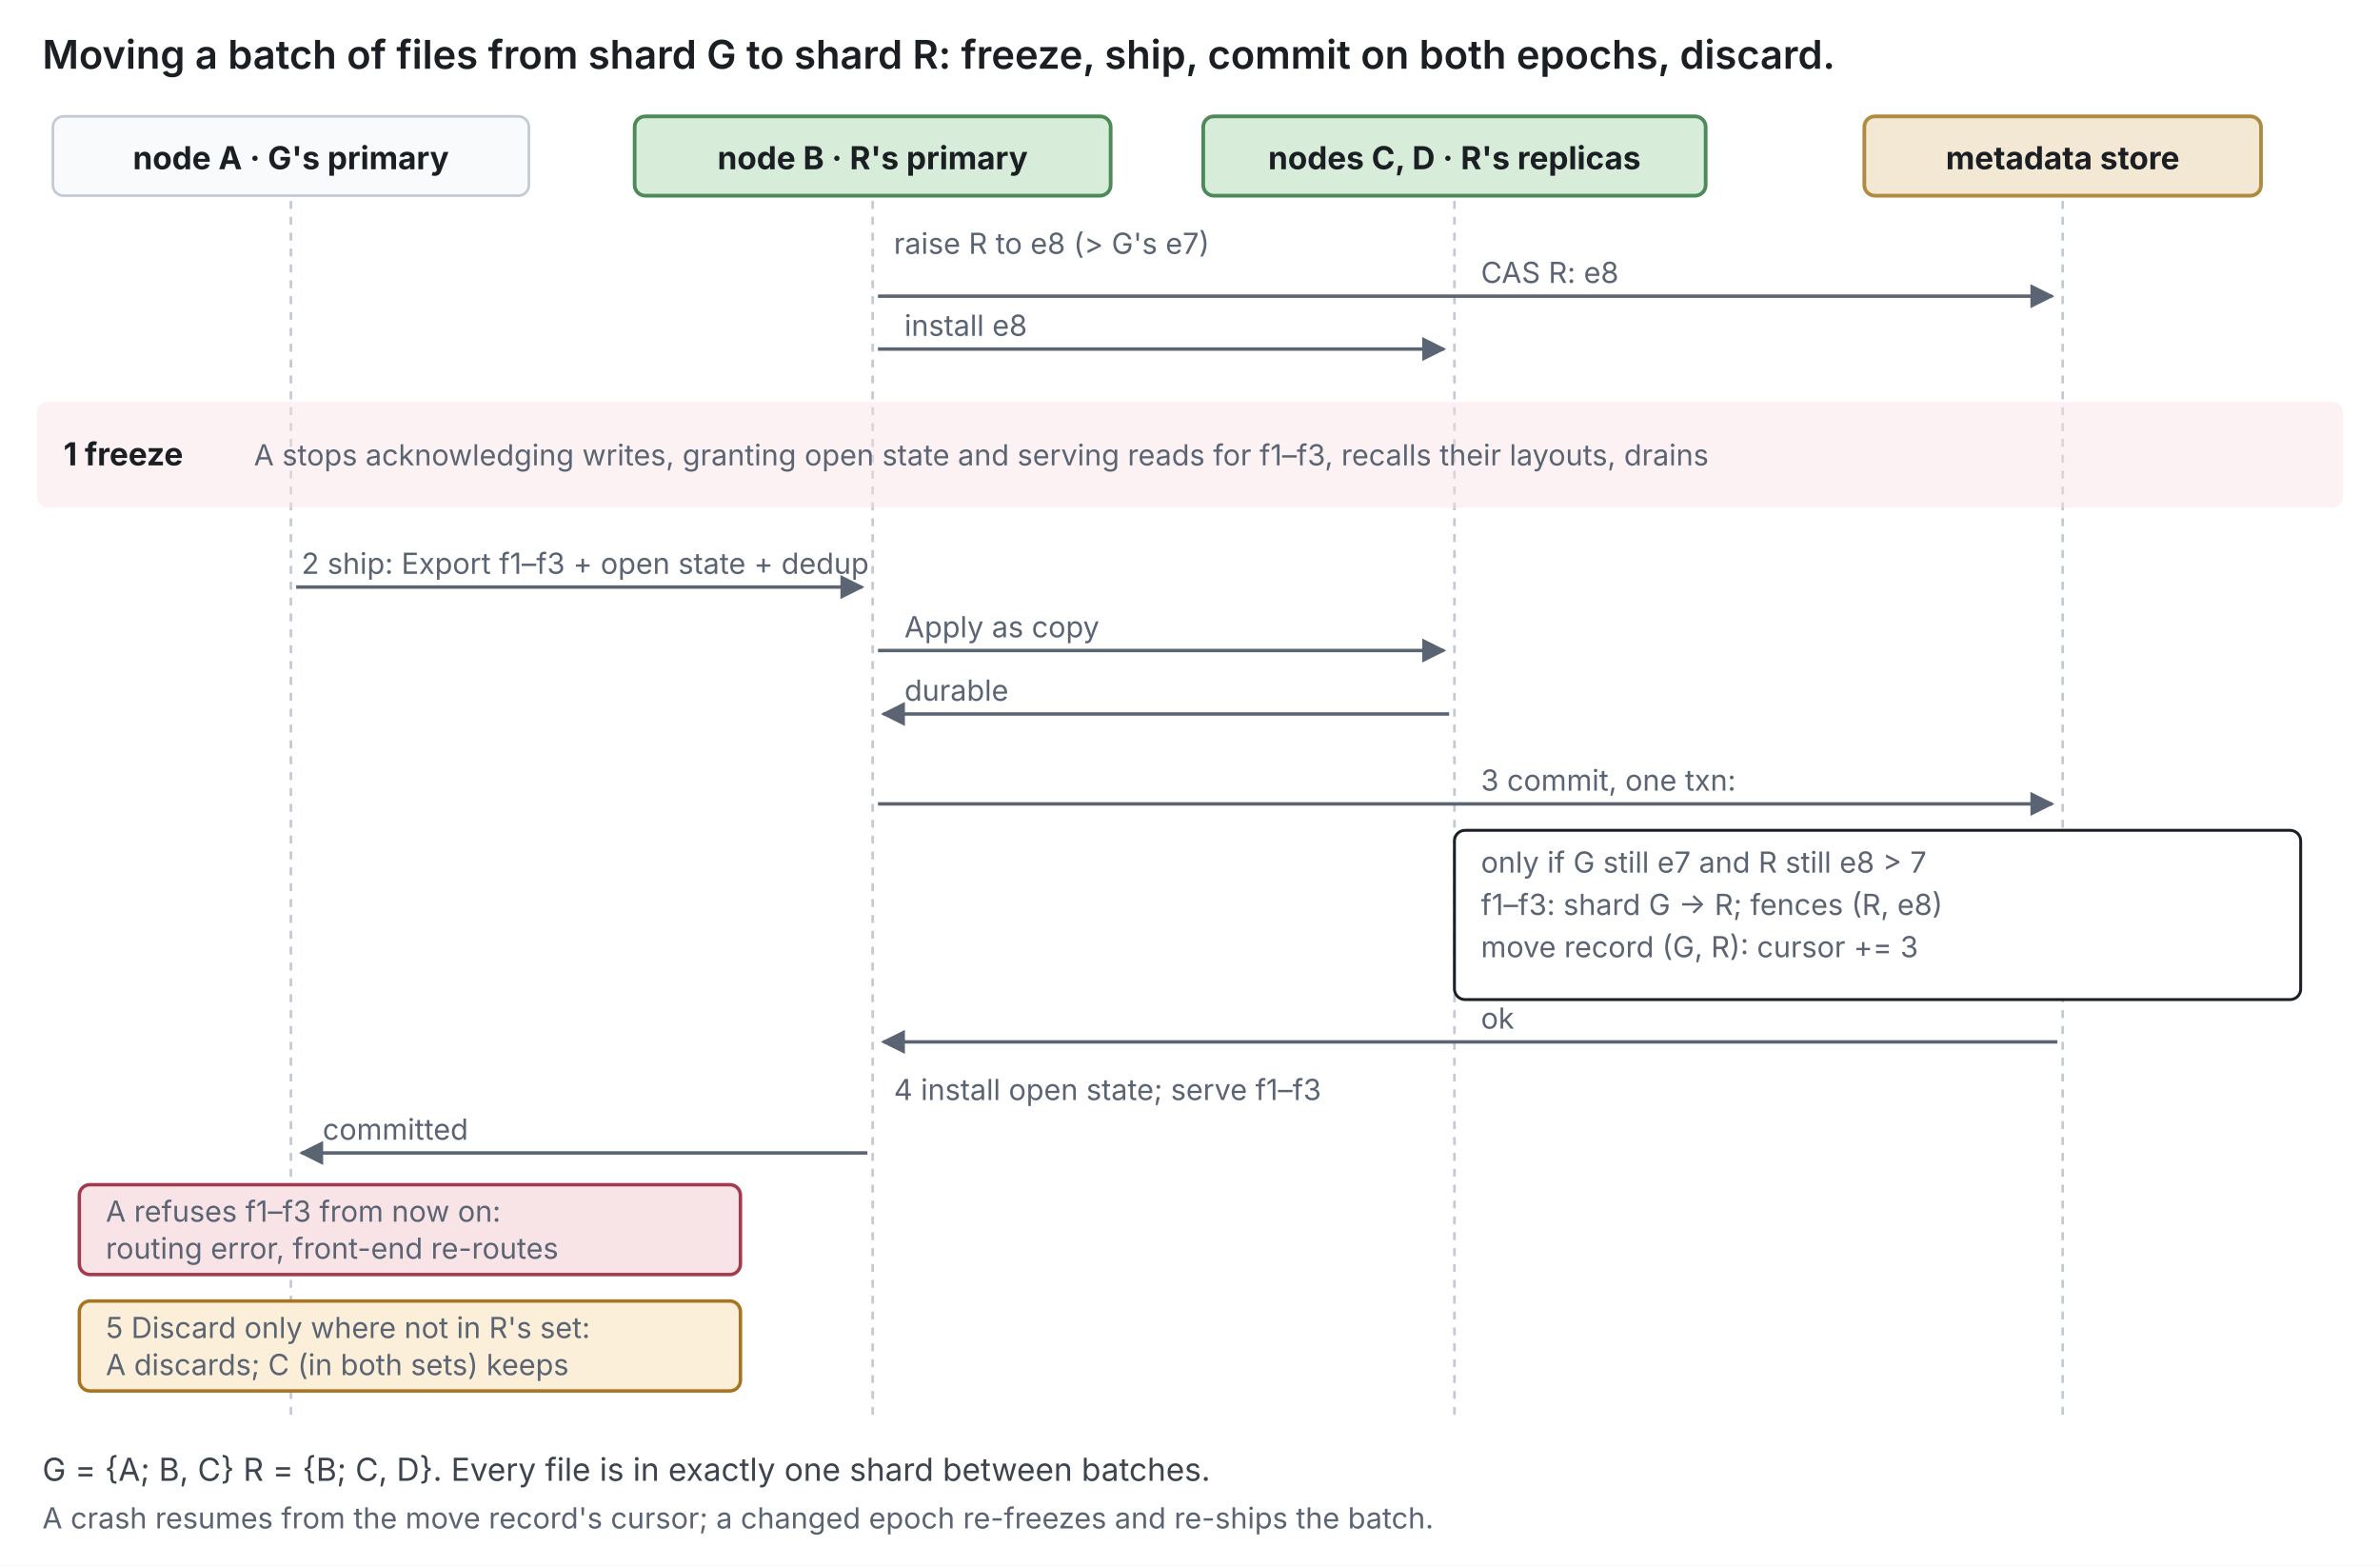
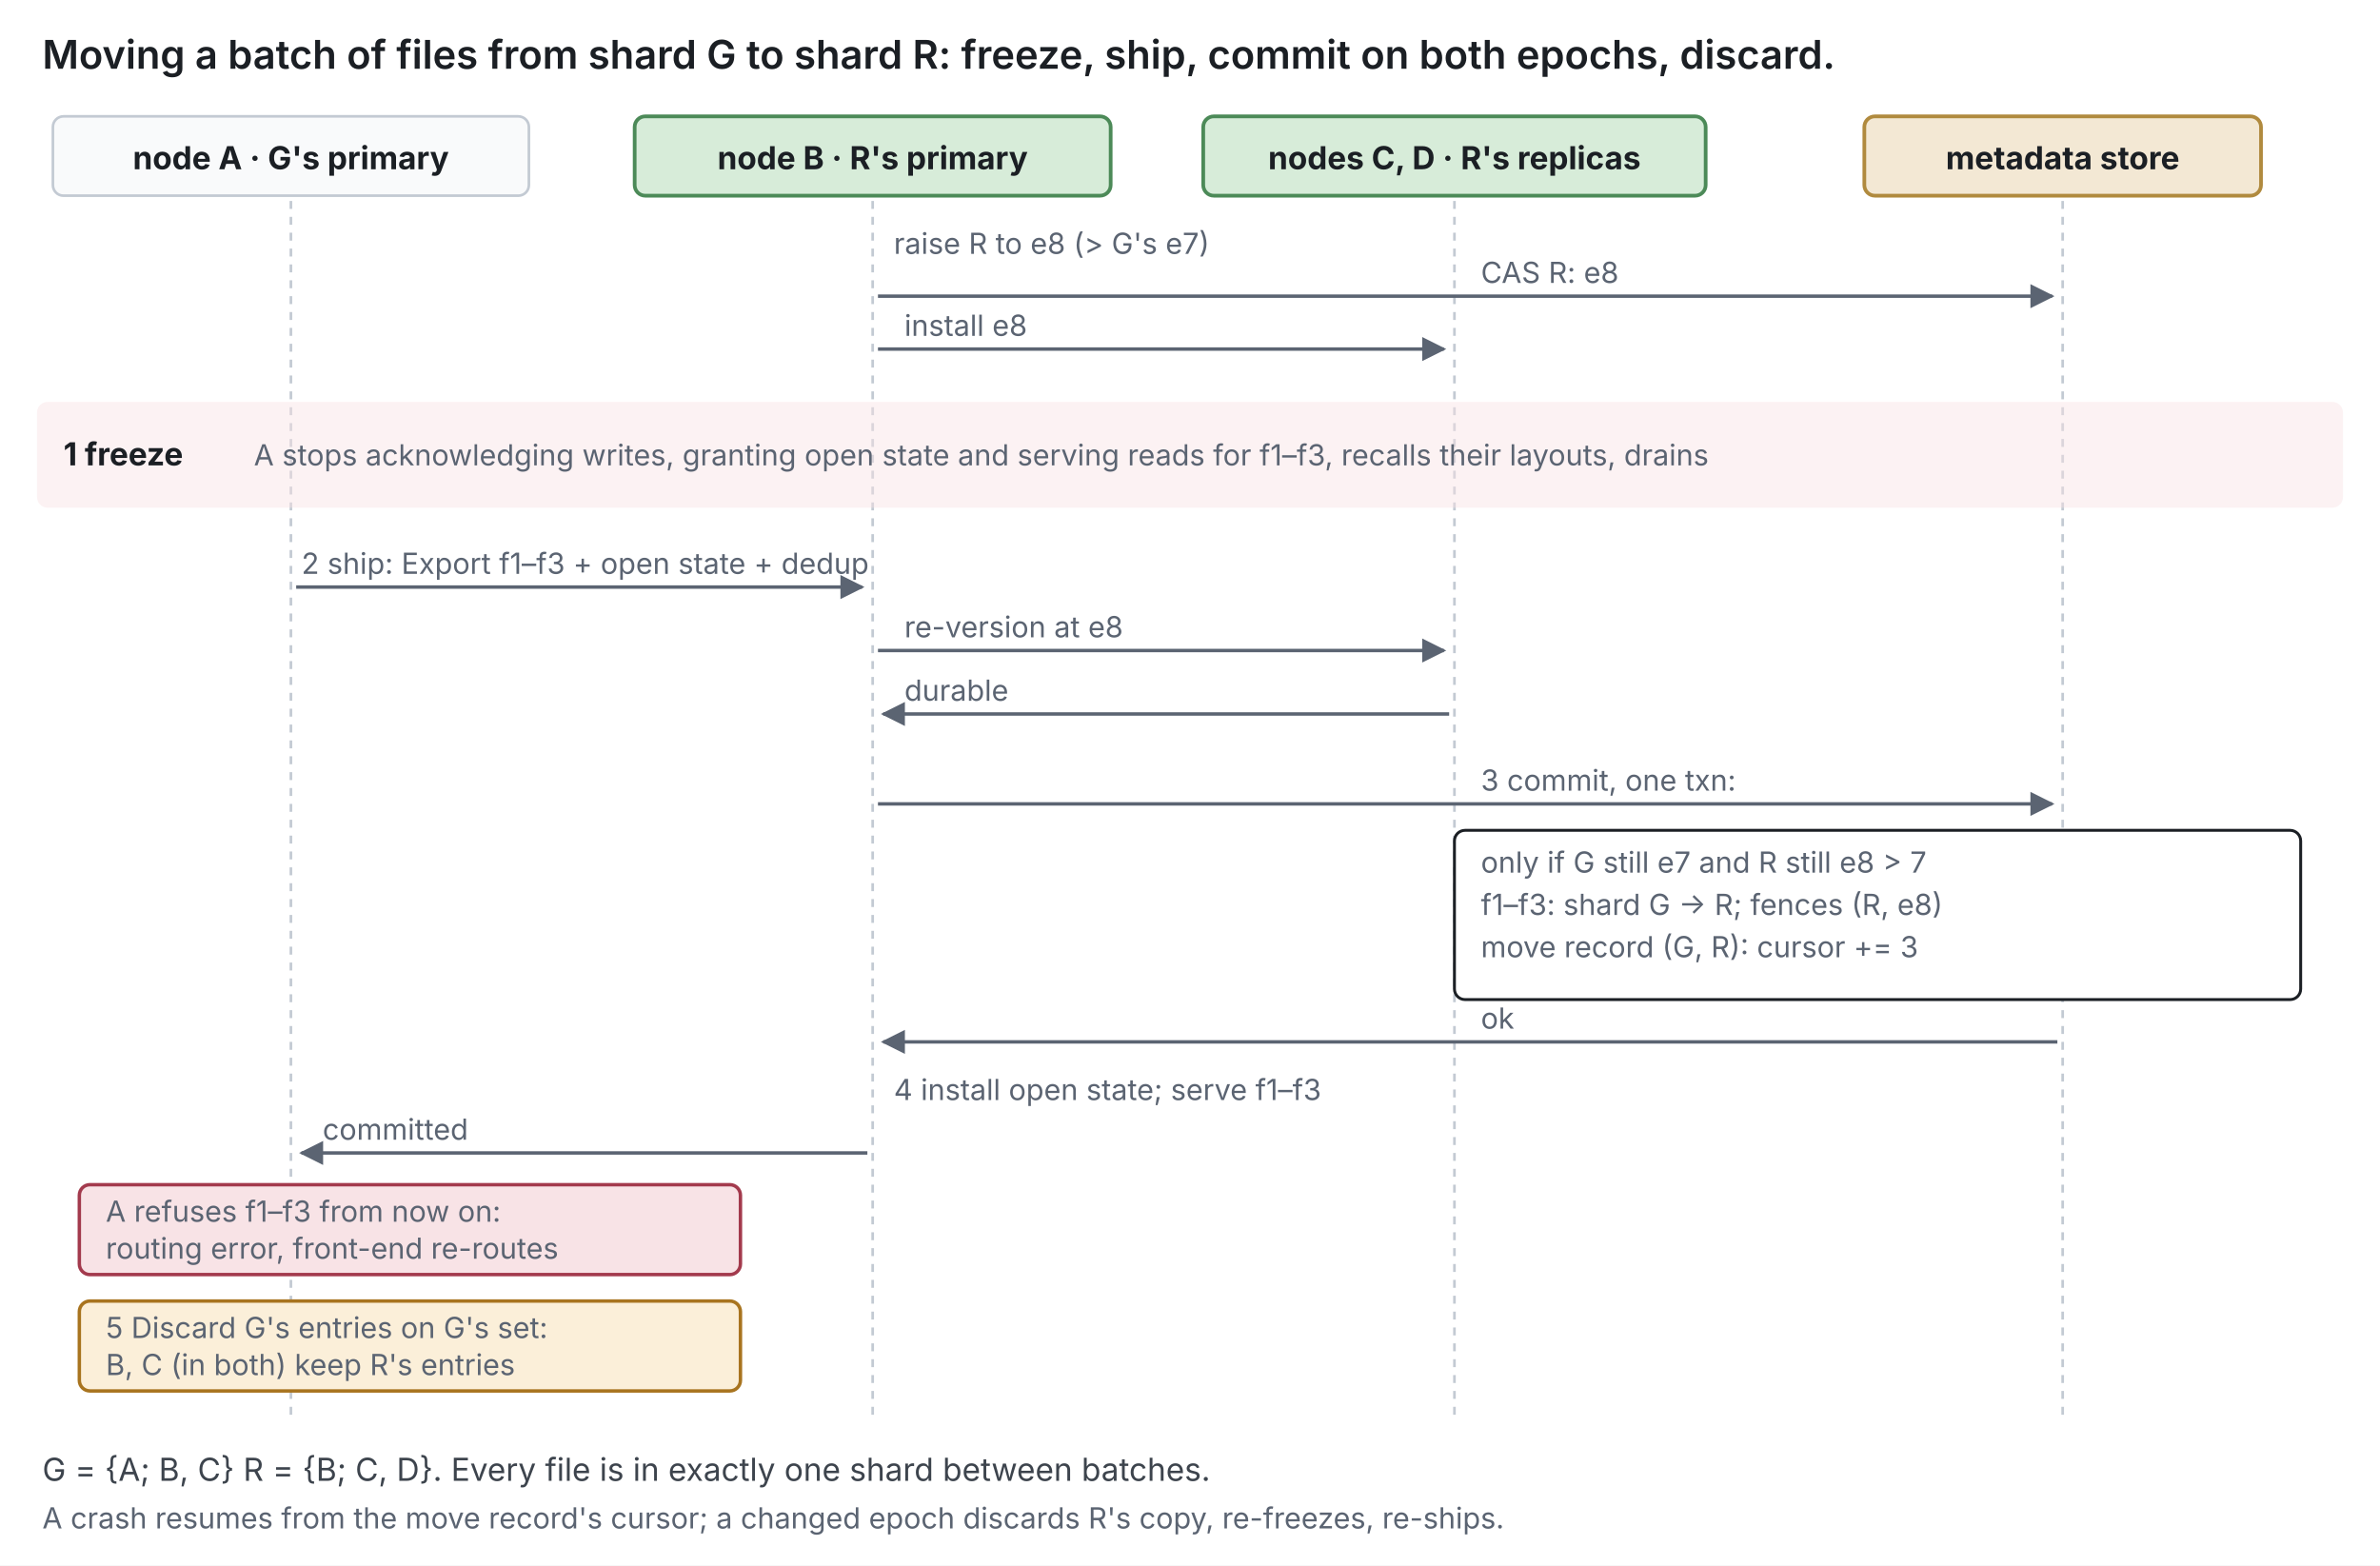
<svg xmlns="http://www.w3.org/2000/svg" viewBox="0 0 900 592" width="900" height="592" font-family="system-ui,-apple-system,Segoe UI,sans-serif">
  <defs>
    <style>
.t{font-size:15px;font-weight:600;fill:#1b1f24}.h{font-size:12px;font-weight:700;fill:#1b1f24}
.l{font-size:12px;fill:#3d444d}.s{font-size:11px;fill:#5b6472}
.m{font-family:ui-monospace,SFMono-Regular,Menlo,monospace;font-size:11px;fill:#1b1f24}
.vfs{fill:#dce9f7;stroke:#4a7fb5;stroke-width:1.6}.meta{fill:#f3e8d4;stroke:#b08a3e;stroke-width:1.4}
.data{fill:#d7ecd9;stroke:#4c8a58;stroke-width:1.4}.ext{fill:#f9fafb;stroke:#c3cad3;stroke-width:1}
.p{fill:#ffffff;stroke:#1b1f24;stroke-width:1.1}.k{fill:#fbefd9;stroke:#a8741f;stroke-width:1.3}.r{fill:#f8e3e6;stroke:#a33a4d;stroke-width:1.3}
.a{fill:#eaf4ec;stroke:#2f6f4f;stroke-width:1.3}
.arr{stroke:#5b6472;stroke-width:1.3;fill:none;marker-end:url(#h)}.dash{stroke:#a33a4d;stroke-width:1.2;stroke-dasharray:5 3;fill:none;marker-end:url(#hr)}
.lane{stroke:#c3cad3;stroke-width:1;stroke-dasharray:3 3}
.garr{stroke:#2f6f4f;stroke-width:1.6;fill:none;marker-end:url(#hg)}.line{stroke:#5b6472;stroke-width:1.3;fill:none}
.rt{font-size:11px;fill:#a33a4d}.gt{font-size:11px;fill:#2f6f4f}
.tail{fill:#ffffff;stroke:#9aa4b2;stroke-width:1;stroke-dasharray:3 2}
.cp{stroke:#1b1f24;stroke-width:2}.jp{stroke:#a8741f;stroke-width:1.6;stroke-dasharray:4 3}
</style>
    <marker id="h" viewBox="0 0 10 10" refX="9" refY="5" markerWidth="7" markerHeight="7" orient="auto-start-reverse">
      <path d="M0 0L10 5L0 10z" fill="#5b6472" />
    </marker>
    <marker id="hr" viewBox="0 0 10 10" refX="9" refY="5" markerWidth="7" markerHeight="7" orient="auto-start-reverse">
      <path d="M0 0L10 5L0 10z" fill="#a33a4d" />
    </marker>
    <marker id="hg" viewBox="0 0 10 10" refX="9" refY="5" markerWidth="7" markerHeight="7" orient="auto-start-reverse">
      <path d="M0 0L10 5L0 10z" fill="#2f6f4f" />
    </marker>
  </defs>
  <rect width="900" height="592" fill="#ffffff" />
  <text x="16" y="26" class="t">Moving a batch of files from shard G to shard R: freeze, ship, commit on both epochs, discard.</text>
  <rect x="20" y="44" width="180" height="30" rx="4" class="ext" />
  <text x="110" y="64" class="h" text-anchor="middle">node A · G's primary</text>
  <path d="M110 76V536" class="lane" />
  <rect x="240" y="44" width="180" height="30" rx="4" class="data" />
  <text x="330" y="64" class="h" text-anchor="middle">node B · R's primary</text>
  <path d="M330 76V536" class="lane" />
  <rect x="455" y="44" width="190" height="30" rx="4" class="data" />
  <text x="550" y="64" class="h" text-anchor="middle">nodes C, D · R's replicas</text>
  <path d="M550 76V536" class="lane" />
  <rect x="705" y="44" width="150" height="30" rx="4" class="meta" />
  <text x="780" y="64" class="h" text-anchor="middle">metadata store</text>
  <path d="M780 76V536" class="lane" />
  <text x="338" y="96" class="s">raise R to e8 (&gt; G's e7)</text>
  <path d="M332 112H776" class="arr" />
  <text x="560" y="107" class="s">CAS R: e8</text>
  <path d="M332 132H546" class="arr" />
  <text x="342" y="127" class="s">install e8</text>
  <rect x="14" y="152" width="872" height="40" rx="4" fill="#f8e3e6" fill-opacity="0.45" stroke="none" />
  <text x="24" y="176" class="h">1 freeze</text>
  <text x="96" y="176" class="s">A stops acknowledging writes, granting open state and serving reads for f1–f3, recalls their layouts, drains</text>
  <path d="M112 222H326" class="arr" />
  <text x="114" y="217" class="s">2 ship: Export f1–f3 + open state + dedup</text>
  <path d="M332 246H546" class="arr" />
-   <text x="342" y="241" class="s">Apply as copy</text>
+   <text x="342" y="241" class="s">re-version at e8</text>
  <path d="M548 270H334" class="arr" />
  <text x="342" y="265" class="s">durable</text>
  <path d="M332 304H776" class="arr" />
  <text x="560" y="299" class="s">3 commit, one txn:</text>
  <rect x="550" y="314" width="320" height="64" rx="4" class="p" />
  <text x="560" y="330" class="s">only if G still e7 and R still e8 &gt; 7</text>
  <text x="560" y="346" class="s">f1–f3: shard G → R; fences (R, e8)</text>
  <text x="560" y="362" class="s">move record (G, R): cursor += 3</text>
  <path d="M778 394H334" class="arr" />
  <text x="560" y="389" class="s">ok</text>
  <text x="338" y="416" class="s">4 install open state; serve f1–f3</text>
  <path d="M328 436H114" class="arr" />
  <text x="122" y="431" class="s">committed</text>
  <rect x="30" y="448" width="250" height="34" rx="4" class="r" />
  <text x="40" y="462" class="s">A refuses f1–f3 from now on:</text>
  <text x="40" y="476" class="s">routing error, front-end re-routes</text>
  <rect x="30" y="492" width="250" height="34" rx="4" class="k" />
-   <text x="40" y="506" class="s">5 Discard only where not in R's set:</text>
-   <text x="40" y="520" class="s">A discards; C (in both sets) keeps</text>
+   <text x="40" y="506" class="s">5 Discard G's entries on G's set:</text>
+   <text x="40" y="520" class="s">B, C (in both) keep R's entries</text>
  <text x="16" y="560" class="l">G = {A; B, C}   R = {B; C, D}. Every file is in exactly one shard between batches.</text>
-   <text x="16" y="578" class="s">A crash resumes from the move record's cursor; a changed epoch re-freezes and re-ships the batch.</text>
+   <text x="16" y="578" class="s">A crash resumes from the move record's cursor; a changed epoch discards R's copy, re-freezes, re-ships.</text>
</svg>
